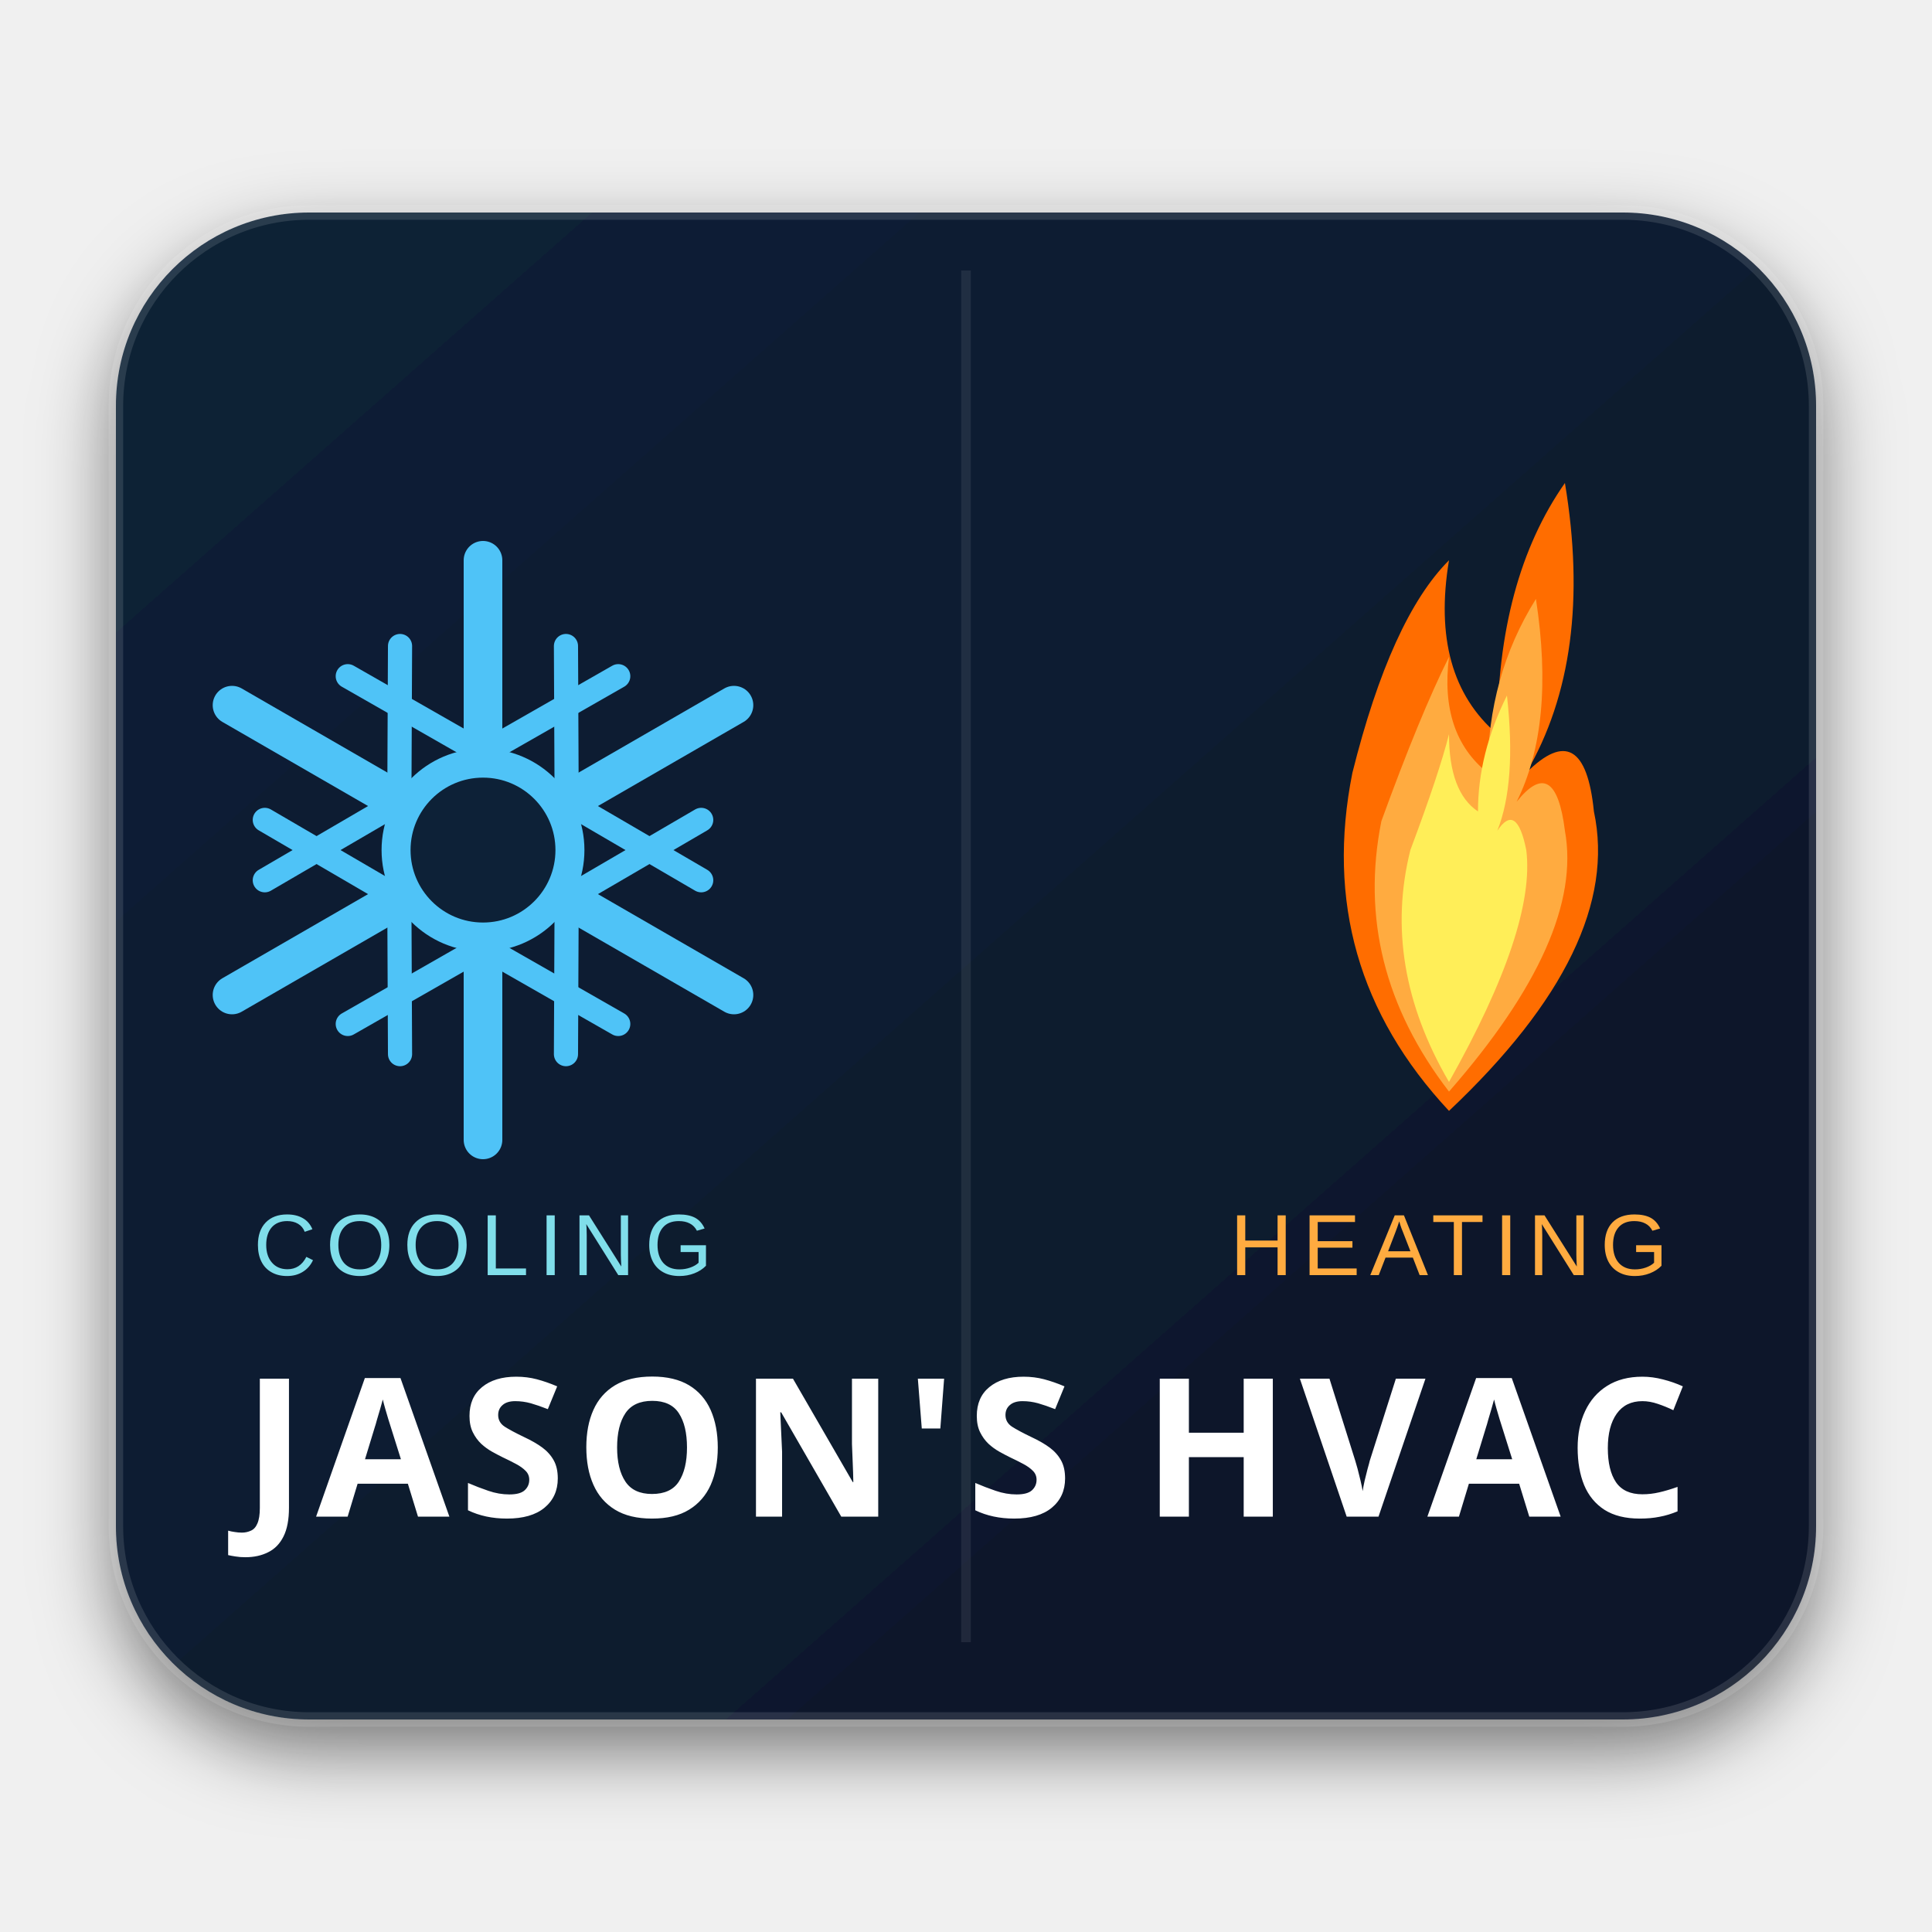
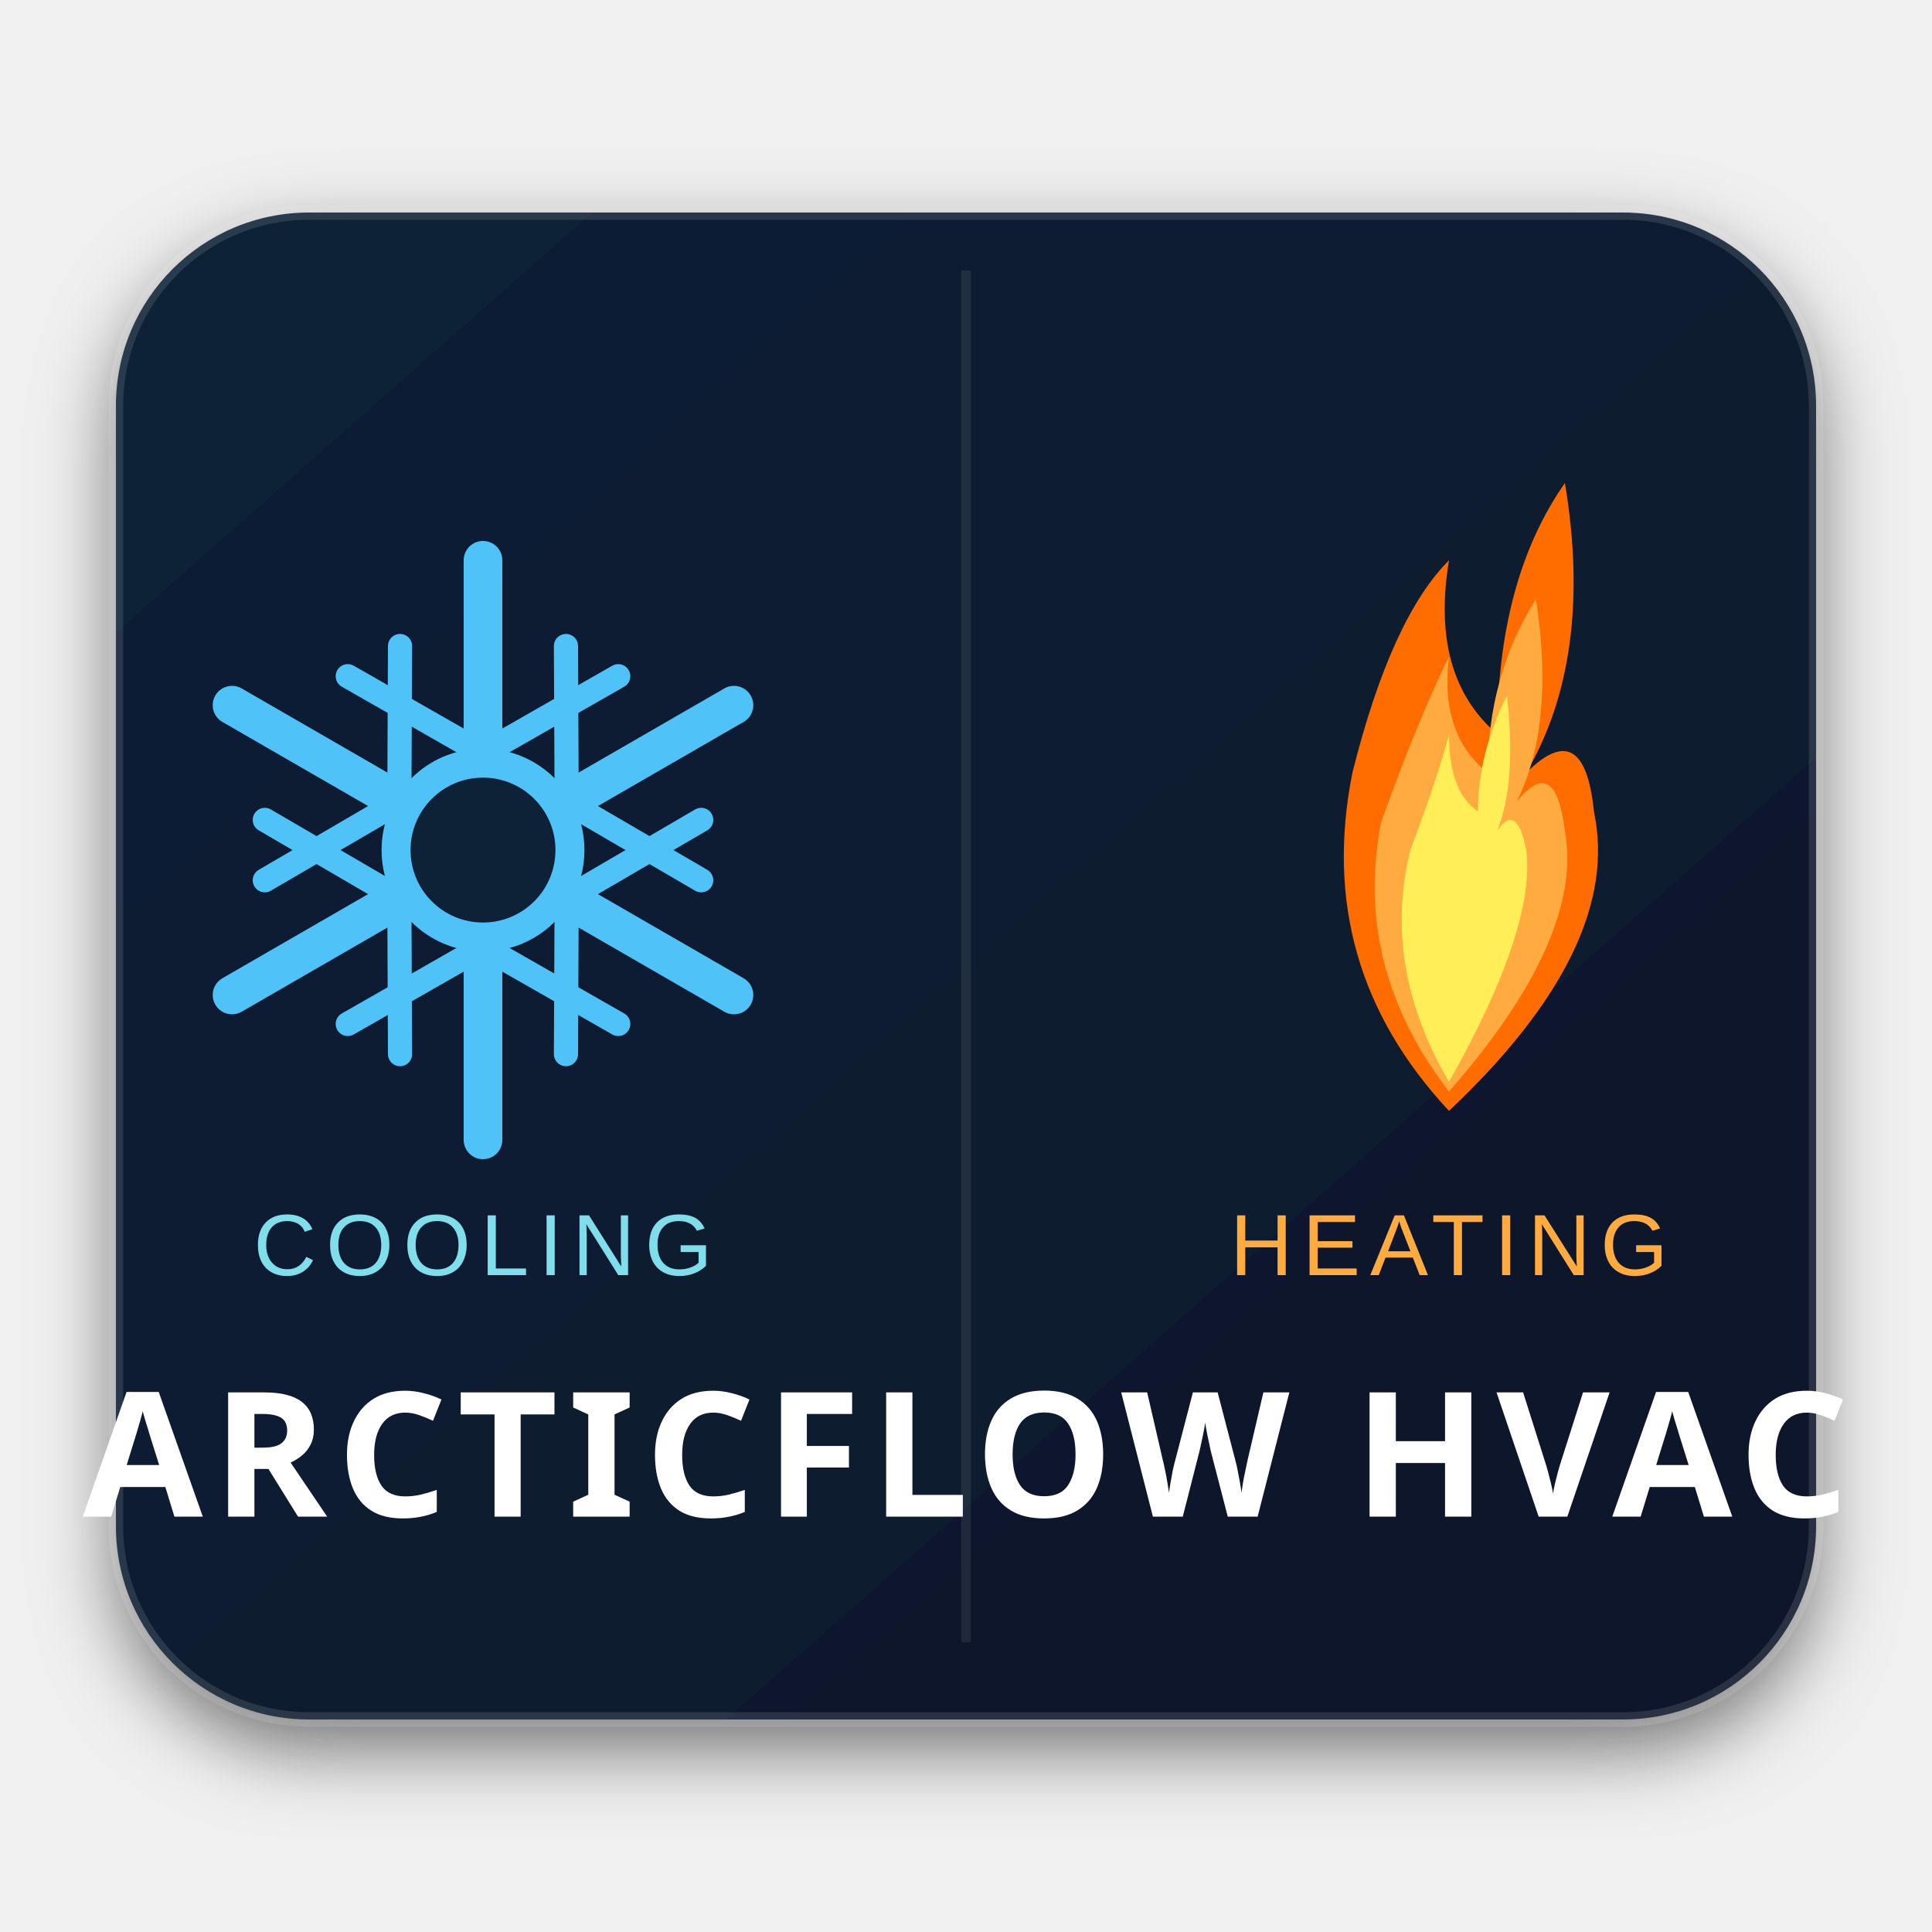
<svg xmlns="http://www.w3.org/2000/svg" viewBox="0 0 200 200" width="200" height="200">
  <defs>
    <filter id="js">
      <feDropShadow dx="0" dy="3" stdDeviation="4" flood-color="#00000088" />
    </filter>
    <linearGradient id="jg1" x1="0%" y1="0%" x2="100%" y2="100%">
      <stop offset="0%" style="stop-color:#0D2137" />
      <stop offset="100%" style="stop-color:#0A1628" />
    </linearGradient>
  </defs>
  <rect x="12" y="22" width="176" height="156" rx="20" fill="url(#jg1)" filter="url(#js)" />
  <rect x="12" y="22" width="176" height="156" rx="20" fill="none" stroke="rgba(255,255,255,0.12)" stroke-width="1.5" />
  <line x1="100" y1="28" x2="100" y2="170" stroke="rgba(255,255,255,0.08)" stroke-width="1" />
  <g stroke="#4FC3F7" stroke-width="4" stroke-linecap="round">
    <line x1="50" y1="58" x2="50" y2="118" />
    <line x1="50" y1="58" x2="50" y2="118" transform="rotate(60 50 88)" />
    <line x1="50" y1="58" x2="50" y2="118" transform="rotate(120 50 88)" />
  </g>
  <g stroke="#4FC3F7" stroke-width="2.5" stroke-linecap="round">
    <line x1="36" y1="70" x2="50" y2="78" />
    <line x1="64" y1="70" x2="50" y2="78" />
    <line x1="36" y1="106" x2="50" y2="98" />
    <line x1="64" y1="106" x2="50" y2="98" />
    <line x1="36" y1="70" x2="50" y2="78" transform="rotate(60 50 88)" />
    <line x1="64" y1="70" x2="50" y2="78" transform="rotate(60 50 88)" />
    <line x1="36" y1="106" x2="50" y2="98" transform="rotate(60 50 88)" />
    <line x1="64" y1="106" x2="50" y2="98" transform="rotate(60 50 88)" />
    <line x1="36" y1="70" x2="50" y2="78" transform="rotate(120 50 88)" />
    <line x1="64" y1="70" x2="50" y2="78" transform="rotate(120 50 88)" />
    <line x1="36" y1="106" x2="50" y2="98" transform="rotate(120 50 88)" />
    <line x1="64" y1="106" x2="50" y2="98" transform="rotate(120 50 88)" />
  </g>
  <circle cx="50" cy="88" r="9" fill="#0D2137" stroke="#4FC3F7" stroke-width="3" />
  <text x="50" y="132" font-family="Arial,sans-serif" font-size="9" fill="#80DEEA" text-anchor="middle" letter-spacing="1">COOLING</text>
  <path d="M150,115 Q136,100 140,80 Q144,64 150,58 Q148,70 155,76 Q155,60 162,50 Q165,68 158,80 Q164,74 165,84 Q168,98 150,115Z" fill="#FF6D00" />
  <path d="M150,113 Q140,100 143,85 Q147,74 150,68 Q149,76 154,80 Q154,70 159,62 Q161,75 157,83 Q161,78 162,86 Q164,97 150,113Z" fill="#FFAB40" />
  <path d="M150,112 Q143,100 146,88 Q149,80 150,76 Q150,82 153,84 Q153,78 156,72 Q157,81 155,86 Q157,83 158,88 Q159,96 150,112Z" fill="#FFEE58" />
  <text x="150" y="132" font-family="Arial,sans-serif" font-size="9" fill="#FFAB40" text-anchor="middle" letter-spacing="1">HEATING</text>
-   <text x="100" y="157" font-family="Arial Black,sans-serif" font-size="20" font-weight="900" fill="white" text-anchor="middle" letter-spacing="1">JASON'S HVAC</text>
+   <text x="100" y="157" font-family="Arial Black,sans-serif" font-size="18" font-weight="900" fill="white" text-anchor="middle" letter-spacing="1">ARCTICFLOW HVAC</text>
</svg>
